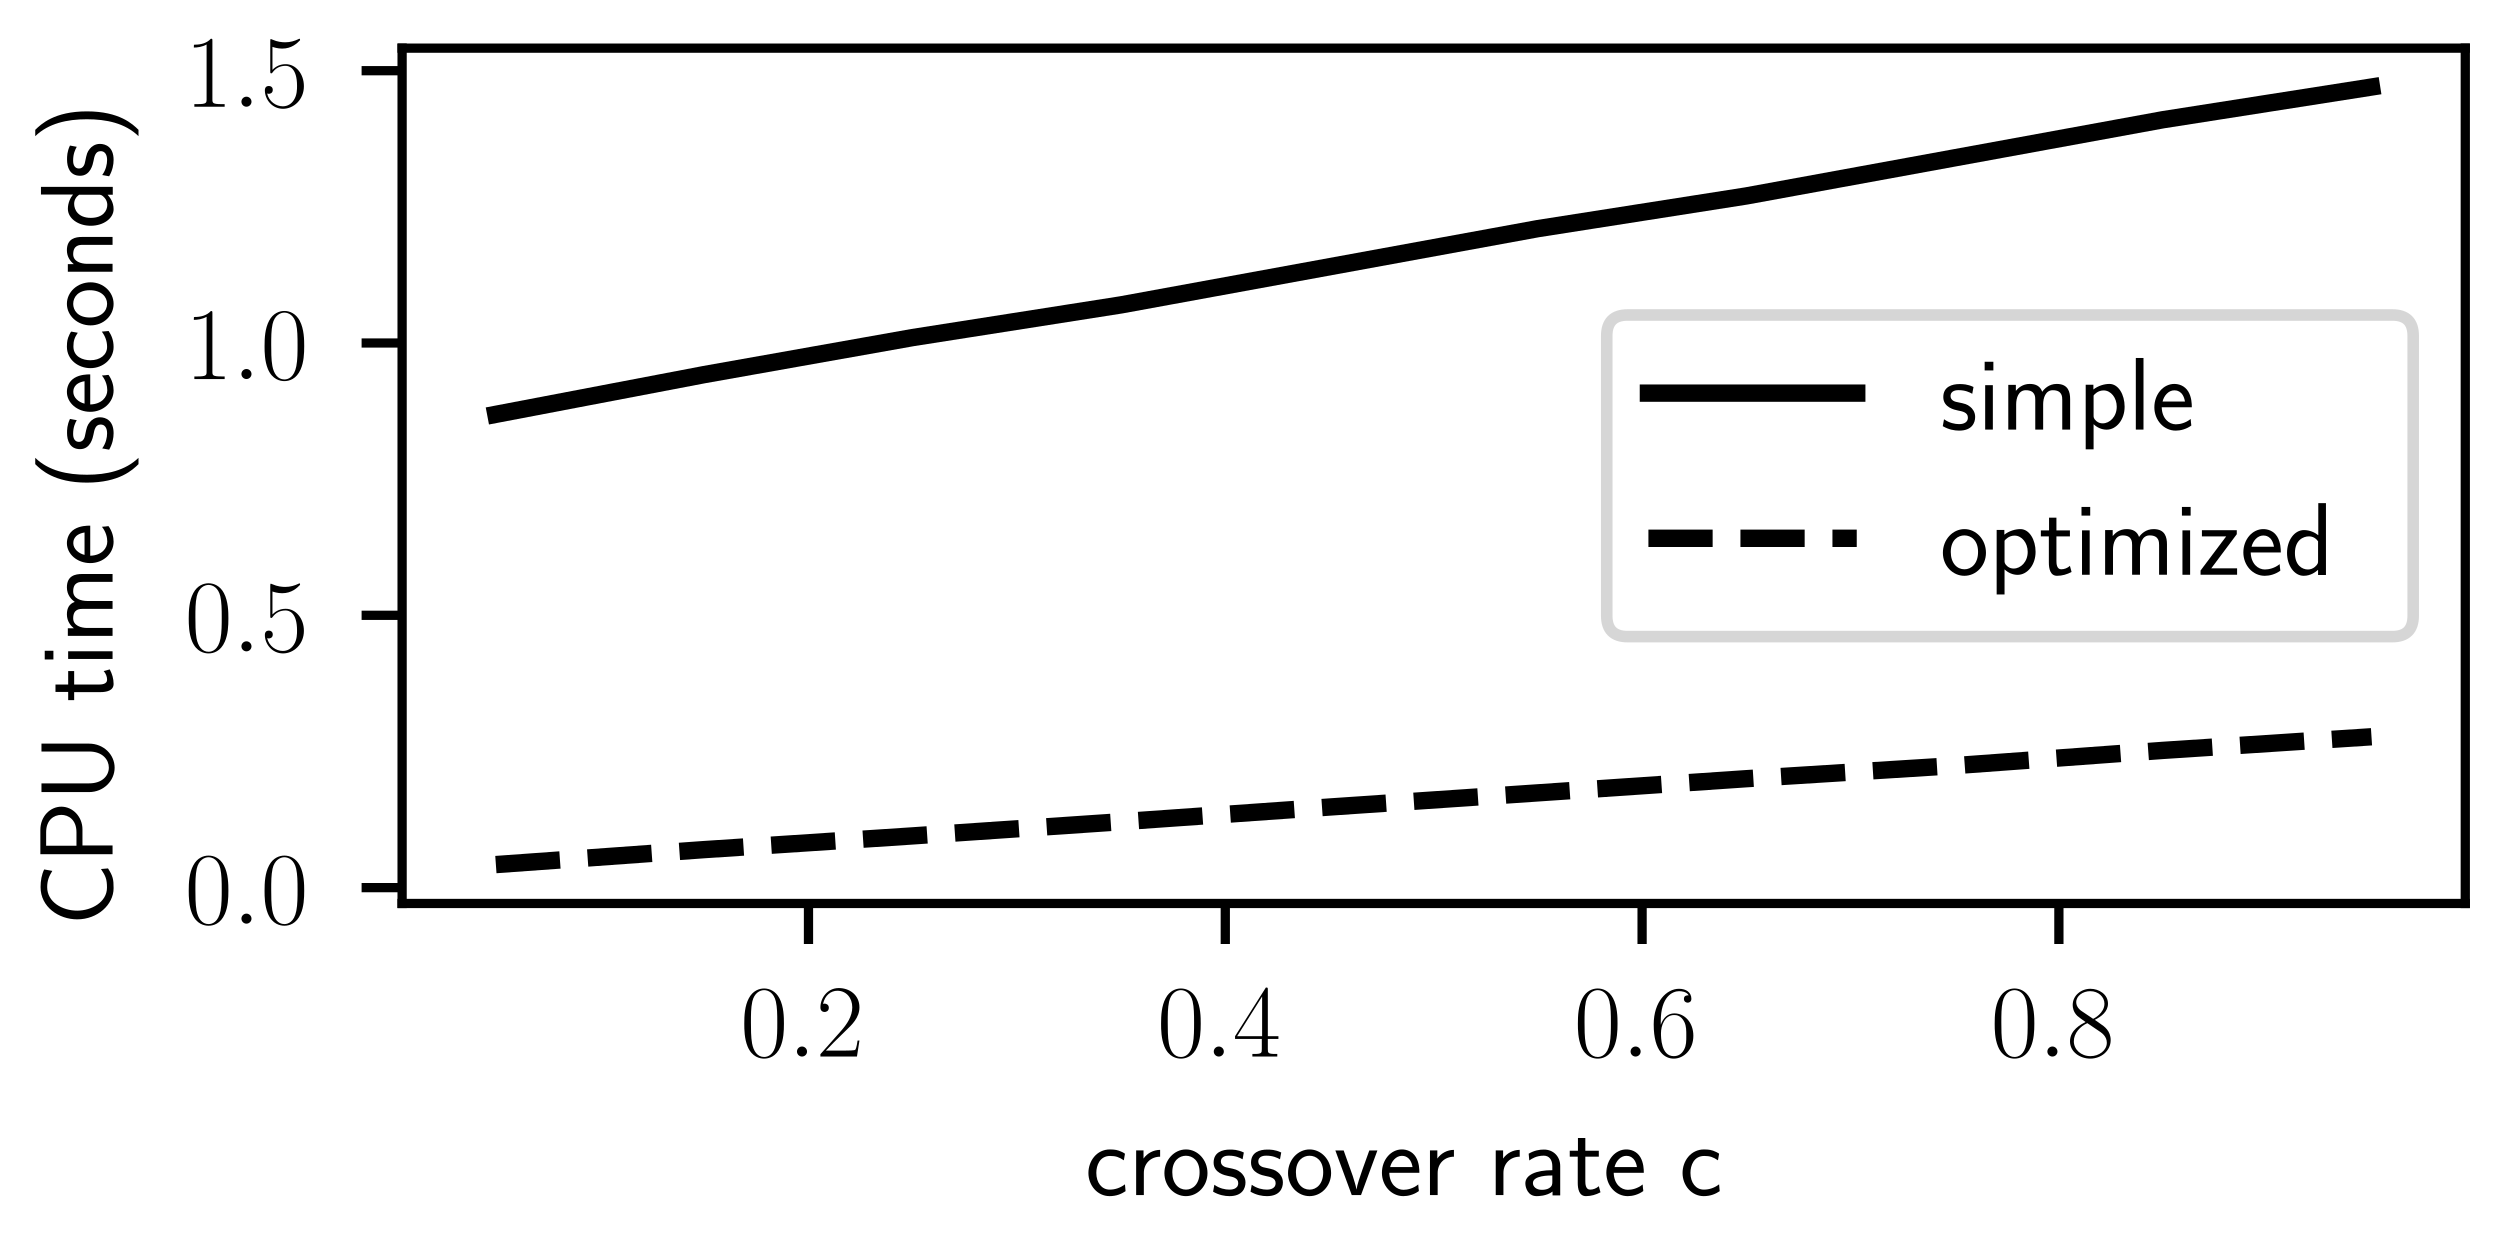
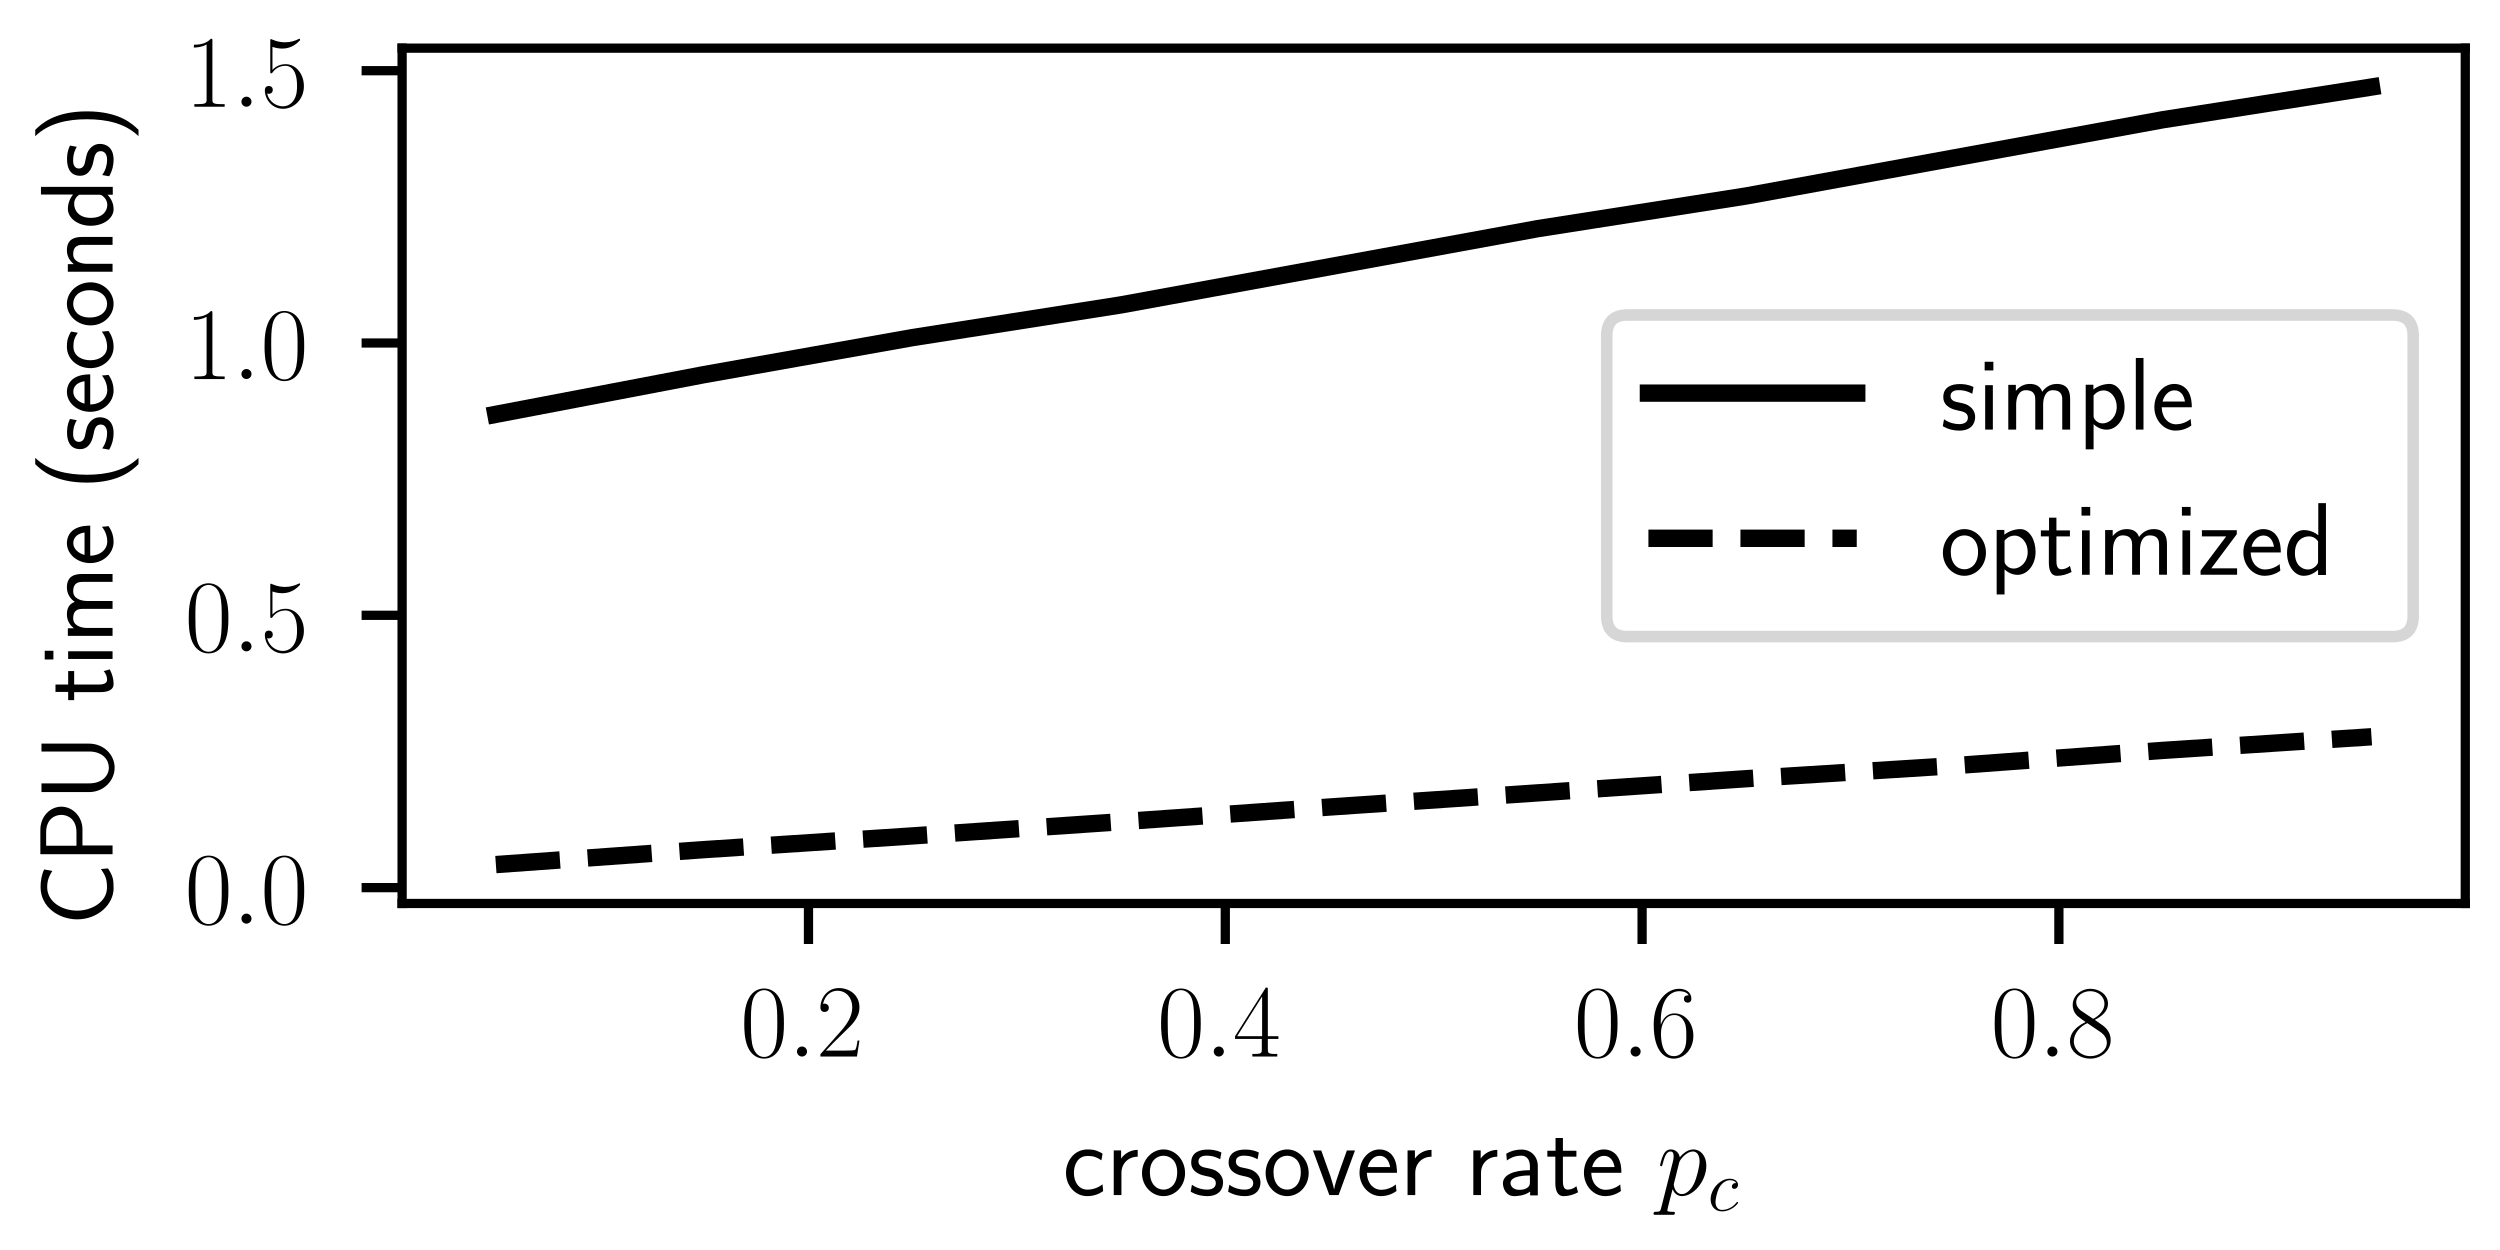
<svg xmlns="http://www.w3.org/2000/svg" xmlns:xlink="http://www.w3.org/1999/xlink" width="216pt" height="108pt" viewBox="0 0 216 108" version="1.1">
  <defs>
    <style type="text/css">*{stroke-linejoin: round; stroke-linecap: butt}</style>
  </defs>
  <g id="figure_1">
    <g id="patch_1">
      <path d="M 0 108  L 216 108  L 216 0  L 0 0  z " style="fill: #ffffff" />
    </g>
    <g id="axes_1">
      <g id="patch_2">
        <path d="M 34.742 78.06  L 213 78.06  L 213 4.16  L 34.742 4.16  z " style="fill: #ffffff" />
      </g>
      <g id="matplotlib.axis_1">
        <g id="xtick_1">
          <g id="line2d_1">
            <defs>
-               <path id="m4b9a0029b1" d="M 0 0  L 0 3.5  " style="stroke: #000000; stroke-width: 0.8" />
-             </defs>
-             <g>
-               <use xlink:href="#m4b9a0029b1" x="69.853" y="78.06" style="stroke: #000000; stroke-width: 0.8" />
+               <path id="md502dcf35a" d="M 0 0  L 0 3.5  " style="stroke: #000000; stroke-width: 0.8" />
+             </defs>
+             <g>
+               <use xlink:href="#md502dcf35a" x="69.853" y="78.06" style="stroke: #000000; stroke-width: 0.8" />
            </g>
          </g>
          <g id="text_1">
            <g transform="translate(63.96563 91.28619) scale(0.09 -0.09)">
              <defs>
                <path id="CMR17-30" d="M 2688 2025  C 2688 2416 2682 3080 2413 3591  C 2176 4039 1798 4198 1466 4198  C 1158 4198 768 4058 525 3597  C 269 3118 243 2524 243 2025  C 243 1661 250 1106 448 619  C 723 -39 1216 -128 1466 -128  C 1760 -128 2208 -7 2470 600  C 2662 1042 2688 1559 2688 2025  z M 1466 -26  C 1056 -26 813 325 723 812  C 653 1188 653 1738 653 2096  C 653 2588 653 2997 736 3387  C 858 3929 1216 4096 1466 4096  C 1728 4096 2067 3923 2189 3400  C 2272 3036 2278 2607 2278 2096  C 2278 1680 2278 1169 2202 792  C 2067 95 1690 -26 1466 -26  z " transform="scale(0.015625)" />
                <path id="CMMI12-3a" d="M 1178 307  C 1178 492 1024 619 870 619  C 685 619 557 466 557 313  C 557 128 710 0 864 0  C 1050 0 1178 153 1178 307  z " transform="scale(0.015625)" />
                <path id="CMR17-32" d="M 2669 989  L 2554 989  C 2490 536 2438 459 2413 420  C 2381 369 1920 369 1830 369  L 602 369  C 832 619 1280 1072 1824 1597  C 2214 1967 2669 2402 2669 3035  C 2669 3790 2067 4224 1395 4224  C 691 4224 262 3604 262 3030  C 262 2780 448 2748 525 2748  C 589 2748 781 2787 781 3010  C 781 3207 614 3264 525 3264  C 486 3264 448 3258 422 3245  C 544 3790 915 4058 1306 4058  C 1862 4058 2227 3617 2227 3035  C 2227 2479 1901 2000 1536 1584  L 262 146  L 262 0  L 2515 0  L 2669 989  z " transform="scale(0.015625)" />
              </defs>
              <use xlink:href="#CMR17-30" transform="scale(0.996264)" />
              <use xlink:href="#CMMI12-3a" transform="translate(45.69048 0) scale(0.996264)" />
              <use xlink:href="#CMR17-32" transform="translate(72.78765 0) scale(0.996264)" />
            </g>
          </g>
        </g>
        <g id="xtick_2">
          <g id="line2d_2">
            <g>
-               <use xlink:href="#m4b9a0029b1" x="105.865" y="78.06" style="stroke: #000000; stroke-width: 0.8" />
+               <use xlink:href="#md502dcf35a" x="105.865" y="78.06" style="stroke: #000000; stroke-width: 0.8" />
            </g>
          </g>
          <g id="text_2">
            <g transform="translate(99.97734 91.28619) scale(0.09 -0.09)">
              <defs>
                <path id="CMR17-34" d="M 2150 4122  C 2150 4256 2144 4256 2029 4256  L 128 1254  L 128 1088  L 1779 1088  L 1779 457  C 1779 224 1766 160 1318 160  L 1197 160  L 1197 0  C 1402 0 1747 0 1965 0  C 2182 0 2528 0 2733 0  L 2733 160  L 2611 160  C 2163 160 2150 224 2150 457  L 2150 1088  L 2803 1088  L 2803 1254  L 2150 1254  L 2150 4122  z M 1798 3703  L 1798 1254  L 256 1254  L 1798 3703  z " transform="scale(0.015625)" />
              </defs>
              <use xlink:href="#CMR17-30" transform="scale(0.996264)" />
              <use xlink:href="#CMMI12-3a" transform="translate(45.69048 0) scale(0.996264)" />
              <use xlink:href="#CMR17-34" transform="translate(72.78765 0) scale(0.996264)" />
            </g>
          </g>
        </g>
        <g id="xtick_3">
          <g id="line2d_3">
            <g>
-               <use xlink:href="#m4b9a0029b1" x="141.877" y="78.06" style="stroke: #000000; stroke-width: 0.8" />
+               <use xlink:href="#md502dcf35a" x="141.877" y="78.06" style="stroke: #000000; stroke-width: 0.8" />
            </g>
          </g>
          <g id="text_3">
            <g transform="translate(135.989 91.28619) scale(0.09 -0.09)">
              <defs>
                <path id="CMR17-36" d="M 678 2176  C 678 3690 1395 4032 1811 4032  C 1946 4032 2272 4009 2400 3776  C 2298 3776 2106 3776 2106 3553  C 2106 3381 2246 3323 2336 3323  C 2394 3323 2566 3348 2566 3560  C 2566 3954 2246 4179 1805 4179  C 1043 4179 243 3390 243 1984  C 243 253 966 -128 1478 -128  C 2099 -128 2688 427 2688 1283  C 2688 2081 2170 2662 1517 2662  C 1126 2662 838 2407 678 1960  L 678 2176  z M 1478 25  C 691 25 691 1200 691 1436  C 691 1896 909 2560 1504 2560  C 1613 2560 1926 2560 2138 2120  C 2253 1870 2253 1609 2253 1289  C 2253 944 2253 690 2118 434  C 1978 171 1773 25 1478 25  z " transform="scale(0.015625)" />
              </defs>
              <use xlink:href="#CMR17-30" transform="scale(0.996264)" />
              <use xlink:href="#CMMI12-3a" transform="translate(45.69048 0) scale(0.996264)" />
              <use xlink:href="#CMR17-36" transform="translate(72.78765 0) scale(0.996264)" />
            </g>
          </g>
        </g>
        <g id="xtick_4">
          <g id="line2d_4">
            <g>
-               <use xlink:href="#m4b9a0029b1" x="177.888" y="78.06" style="stroke: #000000; stroke-width: 0.8" />
+               <use xlink:href="#md502dcf35a" x="177.888" y="78.06" style="stroke: #000000; stroke-width: 0.8" />
            </g>
          </g>
          <g id="text_4">
            <g transform="translate(172.0007 91.28619) scale(0.09 -0.09)">
              <defs>
                <path id="CMR17-38" d="M 1741 2264  C 2144 2467 2554 2773 2554 3263  C 2554 3841 1990 4179 1472 4179  C 890 4179 378 3759 378 3180  C 378 3021 416 2747 666 2505  C 730 2442 998 2251 1171 2130  C 883 1983 211 1634 211 934  C 211 279 838 -128 1459 -128  C 2144 -128 2720 362 2720 1010  C 2720 1590 2330 1857 2074 2029  L 1741 2264  z M 902 2822  C 851 2854 595 3051 595 3351  C 595 3739 998 4032 1459 4032  C 1965 4032 2336 3676 2336 3262  C 2336 2669 1670 2331 1638 2331  C 1632 2331 1626 2331 1574 2370  L 902 2822  z M 2080 1519  C 2176 1449 2483 1240 2483 851  C 2483 381 2010 25 1472 25  C 890 25 448 438 448 940  C 448 1443 838 1862 1280 2060  L 2080 1519  z " transform="scale(0.015625)" />
              </defs>
              <use xlink:href="#CMR17-30" transform="scale(0.996264)" />
              <use xlink:href="#CMMI12-3a" transform="translate(45.69048 0) scale(0.996264)" />
              <use xlink:href="#CMR17-38" transform="translate(72.78765 0) scale(0.996264)" />
            </g>
          </g>
        </g>
        <g id="text_5">
-           <g transform="translate(93.7437 103.2563) scale(0.09 -0.09)">
+           <g transform="translate(91.80738 103.2563) scale(0.09 -0.09)">
            <defs>
              <path id="CMSS17-63" d="M 2464 2541  C 2464 2585 2170 2714 2093 2739  C 1882 2816 1613 2816 1542 2816  C 710 2816 211 2093 211 1363  C 211 595 768 -64 1517 -64  C 1946 -64 2253 76 2502 242  L 2464 664  C 2189 453 1869 337 1523 337  C 1024 337 698 774 698 1369  C 698 1831 909 2414 1549 2414  C 1901 2414 2099 2343 2394 2145  L 2464 2541  z " transform="scale(0.015625)" />
              <path id="CMSS17-72" d="M 954 1363  C 954 1965 1395 2368 1958 2368  L 1958 2789  C 1549 2789 1165 2585 934 2253  L 934 2758  L 480 2758  L 480 0  L 954 0  L 954 1363  z " transform="scale(0.015625)" />
              <path id="CMSS17-6f" d="M 2829 1356  C 2829 2176 2221 2816 1504 2816  C 768 2816 173 2157 173 1356  C 173 544 787 -64 1498 -64  C 2227 -64 2829 563 2829 1356  z M 1504 337  C 1050 337 659 709 659 1408  C 659 2151 1114 2427 1498 2427  C 1914 2427 2342 2126 2342 1408  C 2342 683 1926 337 1504 337  z " transform="scale(0.015625)" />
              <path id="CMSS17-73" d="M 2061 2627  C 1683 2807 1389 2807 1197 2807  C 742 2807 198 2648 198 2003  C 198 1359 902 1218 1094 1179  C 1389 1122 1715 1058 1715 740  C 1715 337 1254 337 1171 337  C 915 337 563 407 243 638  L 166 210  C 531 0 883 -64 1178 -64  C 1965 -64 2163 416 2163 781  C 2163 1094 1984 1305 1862 1401  C 1651 1568 1574 1587 1050 1696  C 960 1709 646 1779 646 2066  C 646 2432 1050 2432 1139 2432  C 1555 2432 1811 2303 1984 2208  L 2061 2627  z " transform="scale(0.015625)" />
              <path id="CMSS17-76" d="M 2675 2752  L 2176 2752  L 1747 1556  C 1613 1165 1421 627 1389 352  L 1382 352  C 1370 468 1318 634 1286 749  C 1248 890 1197 1056 1158 1172  L 595 2752  L 83 2752  L 1094 0  L 1664 0  L 2675 2752  z " transform="scale(0.015625)" />
              <path id="CMSS17-65" d="M 2502 1377  C 2502 1590 2490 2003 2285 2345  C 2061 2713 1696 2816 1421 2816  C 755 2816 192 2188 192 1375  C 192 582 774 -64 1510 -64  C 1798 -64 2150 19 2470 248  C 2470 274 2458 414 2451 420  C 2451 433 2432 630 2432 656  C 2125 407 1773 325 1517 325  C 1107 325 666 667 646 1377  L 2502 1377  z M 698 1728  C 781 2084 1062 2421 1421 2421  C 1517 2421 1965 2421 2080 1728  L 698 1728  z " transform="scale(0.015625)" />
              <path id="CMSS17-61" d="M 2406 1791  C 2406 2392 1978 2808 1402 2808  C 1120 2808 813 2757 461 2553  L 499 2135  C 659 2248 934 2432 1395 2432  C 1722 2432 1920 2180 1920 1782  L 1920 1536  C 896 1536 256 1238 256 726  C 256 461 416 -64 947 -64  C 1043 -64 1562 -64 1933 217  L 1933 -19  L 2406 -19  L 2406 1791  z M 1920 816  C 1920 701 1920 548 1728 434  C 1562 325 1350 325 1261 325  C 941 325 723 511 723 744  C 723 1211 1722 1211 1920 1211  L 1920 816  z " transform="scale(0.015625)" />
              <path id="CMSS17-74" d="M 1069 2368  L 1901 2368  L 1901 2737  L 1069 2737  L 1069 3520  L 614 3520  L 614 2737  L 109 2737  L 109 2368  L 602 2368  L 602 749  C 602 384 685 -64 1107 -64  C 1427 -64 1722 25 2003 172  L 1901 548  C 1747 414 1562 337 1363 337  C 1082 337 1069 696 1069 856  L 1069 2368  z " transform="scale(0.015625)" />
+               <path id="CMMI12-70" d="M 275 -789  C 230 -980 205 -1031 -58 -1031  C -134 -1031 -198 -1031 -198 -1152  C -198 -1165 -192 -1216 -122 -1216  C -38 -1216 51 -1216 134 -1216  L 410 -1216  C 544 -1216 870 -1216 1005 -1216  C 1043 -1216 1120 -1216 1120 -1101  C 1120 -1031 1075 -1031 966 -1031  C 672 -1031 653 -987 653 -937  C 653 -861 941 219 979 364  C 1050 185 1222 -64 1555 -64  C 2278 -64 3059 875 3059 1814  C 3059 2401 2726 2816 2246 2816  C 1837 2816 1491 2420 1421 2331  C 1370 2650 1120 2816 864 2816  C 678 2816 531 2727 410 2484  C 294 2254 205 1865 205 1839  C 205 1814 230 1782 275 1782  C 326 1782 333 1788 371 1935  C 467 2312 589 2689 845 2689  C 992 2689 1043 2587 1043 2397  C 1043 2245 1024 2181 998 2067  L 275 -789  z M 1382 1993  C 1427 2171 1606 2357 1709 2446  C 1779 2510 1990 2689 2234 2689  C 2515 2689 2643 2408 2643 2076  C 2643 1769 2464 1047 2304 715  C 2144 370 1850 64 1555 64  C 1120 64 1050 613 1050 639  C 1050 658 1062 709 1069 741  L 1382 1993  z " transform="scale(0.015625)" />
+               <path id="CMMI12-63" d="M 2502 2431  C 2381 2431 2323 2431 2234 2355  C 2195 2323 2125 2227 2125 2125  C 2125 1997 2221 1920 2342 1920  C 2496 1920 2669 2044 2669 2292  C 2669 2588 2374 2816 1933 2816  C 1094 2816 256 1903 256 996  C 256 441 602 -64 1254 -64  C 2125 -64 2675 622 2675 706  C 2675 744 2637 776 2611 776  C 2592 776 2586 770 2528 713  C 2118 162 1510 64 1267 64  C 826 64 685 446 685 764  C 685 988 794 1605 1024 2039  C 1190 2338 1536 2682 1939 2682  C 2022 2682 2374 2682 2502 2431  z " transform="scale(0.015625)" />
            </defs>
            <use xlink:href="#CMSS17-63" transform="scale(0.996264)" />
            <use xlink:href="#CMSS17-72" transform="translate(41.63882 0) scale(0.996264)" />
            <use xlink:href="#CMSS17-6f" transform="translate(73.5486 0) scale(0.996264)" />
            <use xlink:href="#CMSS17-73" transform="translate(120.3922 0) scale(0.996264)" />
            <use xlink:href="#CMSS17-73" transform="translate(156.3058 0) scale(0.996264)" />
            <use xlink:href="#CMSS17-6f" transform="translate(192.2193 0) scale(0.996264)" />
            <use xlink:href="#CMSS17-76" transform="translate(239.0629 0) scale(0.996264)" />
            <use xlink:href="#CMSS17-65" transform="translate(282.0631 0) scale(0.996264)" />
            <use xlink:href="#CMSS17-72" transform="translate(323.7019 0) scale(0.996264)" />
            <use xlink:href="#CMSS17-72" transform="translate(386.8408 0) scale(0.996264)" />
            <use xlink:href="#CMSS17-61" transform="translate(418.7505 0) scale(0.996264)" />
            <use xlink:href="#CMSS17-74" transform="translate(463.6725 0) scale(0.996264)" />
            <use xlink:href="#CMSS17-65" transform="translate(497.504 0) scale(0.996264)" />
-             <use xlink:href="#CMSS17-63" transform="translate(570.372 0) scale(0.996264)" />
+             <use xlink:href="#CMMI12-70" transform="translate(570.372 0) scale(0.996264)" />
+             <use xlink:href="#CMMI12-63" transform="translate(619.3315 -14.94392) scale(0.697382)" />
          </g>
        </g>
      </g>
      <g id="matplotlib.axis_2">
        <g id="ytick_1">
          <g id="line2d_5">
            <defs>
-               <path id="m3323dfbf03" d="M 0 0  L -3.5 0  " style="stroke: #000000; stroke-width: 0.8" />
-             </defs>
-             <g>
-               <use xlink:href="#m3323dfbf03" x="34.742" y="76.691" style="stroke: #000000; stroke-width: 0.8" />
+               <path id="mef6eca495f" d="M 0 0  L -3.5 0  " style="stroke: #000000; stroke-width: 0.8" />
+             </defs>
+             <g>
+               <use xlink:href="#mef6eca495f" x="34.742" y="76.691" style="stroke: #000000; stroke-width: 0.8" />
            </g>
          </g>
          <g id="text_6">
            <g transform="translate(15.96662 79.80424) scale(0.09 -0.09)">
              <use xlink:href="#CMR17-30" transform="scale(0.996264)" />
              <use xlink:href="#CMMI12-3a" transform="translate(45.69048 0) scale(0.996264)" />
              <use xlink:href="#CMR17-30" transform="translate(72.78765 0) scale(0.996264)" />
            </g>
          </g>
        </g>
        <g id="ytick_2">
          <g id="line2d_6">
            <g>
-               <use xlink:href="#m3323dfbf03" x="34.742" y="53.163" style="stroke: #000000; stroke-width: 0.8" />
+               <use xlink:href="#mef6eca495f" x="34.742" y="53.163" style="stroke: #000000; stroke-width: 0.8" />
            </g>
          </g>
          <g id="text_7">
            <g transform="translate(15.96662 56.27637) scale(0.09 -0.09)">
              <defs>
                <path id="CMR17-35" d="M 730 3692  C 794 3666 1056 3584 1325 3584  C 1920 3584 2246 3911 2432 4100  C 2432 4157 2432 4192 2394 4192  C 2387 4192 2374 4192 2323 4163  C 2099 4058 1837 3973 1517 3973  C 1325 3973 1037 3999 723 4139  C 653 4171 640 4171 634 4171  C 602 4171 595 4164 595 4037  L 595 2203  C 595 2089 595 2057 659 2057  C 691 2057 704 2070 736 2114  C 941 2401 1222 2522 1542 2522  C 1766 2522 2246 2382 2246 1289  C 2246 1085 2246 715 2054 421  C 1894 159 1645 25 1370 25  C 947 25 518 320 403 814  C 429 807 480 795 506 795  C 589 795 749 840 749 1038  C 749 1210 627 1280 506 1280  C 358 1280 262 1190 262 1011  C 262 454 704 -128 1382 -128  C 2042 -128 2669 440 2669 1264  C 2669 2030 2170 2624 1549 2624  C 1222 2624 947 2503 730 2274  L 730 3692  z " transform="scale(0.015625)" />
              </defs>
              <use xlink:href="#CMR17-30" transform="scale(0.996264)" />
              <use xlink:href="#CMMI12-3a" transform="translate(45.69048 0) scale(0.996264)" />
              <use xlink:href="#CMR17-35" transform="translate(72.78765 0) scale(0.996264)" />
            </g>
          </g>
        </g>
        <g id="ytick_3">
          <g id="line2d_7">
            <g>
-               <use xlink:href="#m3323dfbf03" x="34.742" y="29.635" style="stroke: #000000; stroke-width: 0.8" />
+               <use xlink:href="#mef6eca495f" x="34.742" y="29.635" style="stroke: #000000; stroke-width: 0.8" />
            </g>
          </g>
          <g id="text_8">
            <g transform="translate(15.96662 32.7485) scale(0.09 -0.09)">
              <defs>
                <path id="CMR17-31" d="M 1702 4058  C 1702 4192 1696 4192 1606 4192  C 1357 3916 979 3827 621 3827  C 602 3827 570 3827 563 3808  C 557 3795 557 3782 557 3648  C 755 3648 1088 3686 1344 3839  L 1344 461  C 1344 236 1331 160 781 160  L 589 160  L 589 0  C 896 0 1216 0 1523 0  C 1830 0 2150 0 2458 0  L 2458 160  L 2266 160  C 1715 160 1702 230 1702 458  L 1702 4058  z " transform="scale(0.015625)" />
              </defs>
              <use xlink:href="#CMR17-31" transform="scale(0.996264)" />
              <use xlink:href="#CMMI12-3a" transform="translate(45.69048 0) scale(0.996264)" />
              <use xlink:href="#CMR17-30" transform="translate(72.78765 0) scale(0.996264)" />
            </g>
          </g>
        </g>
        <g id="ytick_4">
          <g id="line2d_8">
            <g>
-               <use xlink:href="#m3323dfbf03" x="34.742" y="6.107" style="stroke: #000000; stroke-width: 0.8" />
+               <use xlink:href="#mef6eca495f" x="34.742" y="6.107" style="stroke: #000000; stroke-width: 0.8" />
            </g>
          </g>
          <g id="text_9">
            <g transform="translate(15.96662 9.220625) scale(0.09 -0.09)">
              <use xlink:href="#CMR17-31" transform="scale(0.996264)" />
              <use xlink:href="#CMMI12-3a" transform="translate(45.69048 0) scale(0.996264)" />
              <use xlink:href="#CMR17-35" transform="translate(72.78765 0) scale(0.996264)" />
            </g>
          </g>
        </g>
        <g id="text_10">
          <g transform="translate(9.725022 79.98862) rotate(-90) scale(0.09 -0.09)">
            <defs>
              <path id="CMSS17-43" d="M 3501 714  C 3072 427 2874 344 2355 344  C 1459 344 934 1303 934 2179  C 934 3112 1472 4032 2381 4032  C 2790 4032 3059 3918 3386 3715  L 3475 4217  C 3168 4370 2778 4440 2387 4440  C 1158 4440 397 3316 397 2179  C 397 927 1299 -64 2323 -64  C 2874 -64 3066 -19 3539 280  L 3501 714  z " transform="scale(0.015625)" />
              <path id="CMSS17-50" d="M 2106 1856  C 2874 1856 3501 2453 3501 3158  C 3501 3850 2899 4453 2067 4453  L 570 4453  L 570 0  L 1107 0  L 1107 1856  L 2106 1856  z M 1926 4096  C 2669 4096 2995 3627 2995 3157  C 2995 2720 2694 2226 1926 2226  L 1094 2226  L 1094 4096  L 1926 4096  z " transform="scale(0.015625)" />
              <path id="CMSS17-55" d="M 3552 4384  L 3066 4384  L 3066 1449  C 3066 604 2547 229 2074 229  C 1587 229 1101 623 1101 1443  L 1101 4384  L 563 4384  L 563 1454  C 563 539 1274 -128 2067 -128  C 2861 -128 3552 539 3552 1454  L 3552 4384  z " transform="scale(0.015625)" />
              <path id="CMSS17-69" d="M 979 4183  L 442 4183  L 442 3648  L 979 3648  L 979 4183  z M 947 2739  L 474 2739  L 474 0  L 947 0  L 947 2739  z " transform="scale(0.015625)" />
              <path id="CMSS17-6d" d="M 4288 1877  C 4288 2308 4179 2816 3462 2816  C 2982 2816 2694 2516 2566 2331  C 2451 2670 2182 2816 1798 2816  C 1363 2816 1088 2568 941 2389  L 941 2758  L 474 2758  L 474 0  L 960 0  L 960 1559  C 960 1939 1101 2428 1555 2428  C 2138 2428 2138 2016 2138 1829  L 2138 0  L 2624 0  L 2624 1559  C 2624 1939 2765 2428 3219 2428  C 3802 2428 3802 2016 3802 1829  L 3802 0  L 4288 0  L 4288 1877  z " transform="scale(0.015625)" />
              <path id="CMSS17-28" d="M 1613 4768  C 1267 4417 474 3601 474 1588  C 474 -433 1267 -1243 1613 -1600  L 2003 -1600  C 1216 -784 960 357 960 1581  C 960 2798 1203 3946 2003 4768  L 1613 4768  z " transform="scale(0.015625)" />
              <path id="CMSS17-6e" d="M 2618 1877  C 2618 2283 2522 2816 1798 2816  C 1389 2816 1120 2606 941 2389  L 941 2758  L 474 2758  L 474 0  L 960 0  L 960 1559  C 960 1964 1114 2428 1549 2428  C 2112 2428 2131 2048 2131 1829  L 2131 0  L 2618 0  L 2618 1877  z " transform="scale(0.015625)" />
              <path id="CMSS17-64" d="M 2611 4416  L 2138 4416  L 2138 2438  C 1939 2603 1613 2756 1254 2756  C 672 2756 211 2131 211 1347  C 211 562 666 -64 1235 -64  C 1677 -64 1971 172 2125 306  L 2125 -13  L 2611 -13  L 2611 4416  z M 2125 836  C 2125 747 2125 653 1926 482  C 1798 375 1645 325 1498 325  C 1152 325 698 576 698 1340  C 698 2134 1210 2368 1562 2368  C 1798 2368 1990 2254 2125 2065  L 2125 836  z " transform="scale(0.015625)" />
              <path id="CMSS17-29" d="M 723 -1600  C 1069 -1249 1862 -433 1862 1581  C 1862 3601 1069 4411 723 4768  L 333 4768  C 1120 3952 1376 2811 1376 1588  C 1376 370 1133 -778 333 -1600  L 723 -1600  z " transform="scale(0.015625)" />
            </defs>
            <use xlink:href="#CMSS17-43" transform="scale(0.996264)" />
            <use xlink:href="#CMSS17-50" transform="translate(59.85577 0) scale(0.996264)" />
            <use xlink:href="#CMSS17-55" transform="translate(119.5914 0) scale(0.996264)" />
            <use xlink:href="#CMSS17-74" transform="translate(214.9602 0) scale(0.996264)" />
            <use xlink:href="#CMSS17-69" transform="translate(248.7918 0) scale(0.996264)" />
            <use xlink:href="#CMSS17-6d" transform="translate(270.9725 0) scale(0.996264)" />
            <use xlink:href="#CMSS17-65" transform="translate(345.2018 0) scale(0.996264)" />
            <use xlink:href="#CMSS17-28" transform="translate(418.0697 0) scale(0.996264)" />
            <use xlink:href="#CMSS17-73" transform="translate(454.5036 0) scale(0.996264)" />
            <use xlink:href="#CMSS17-65" transform="translate(490.4171 0) scale(0.996264)" />
            <use xlink:href="#CMSS17-63" transform="translate(532.056 0) scale(0.996264)" />
            <use xlink:href="#CMSS17-6f" transform="translate(573.6948 0) scale(0.996264)" />
            <use xlink:href="#CMSS17-6e" transform="translate(620.5384 0) scale(0.996264)" />
            <use xlink:href="#CMSS17-64" transform="translate(668.7434 0) scale(0.996264)" />
            <use xlink:href="#CMSS17-73" transform="translate(716.9483 0) scale(0.996264)" />
            <use xlink:href="#CMSS17-29" transform="translate(752.8618 0) scale(0.996264)" />
          </g>
        </g>
      </g>
      <g id="line2d_9">
-         <path d="M 42.844 35.799  L 60.85 32.364  L 78.856 29.165  L 96.862 26.341  L 114.868 23.047  L 132.874 19.753  L 150.88 16.93  L 168.885 13.636  L 186.891 10.342  L 204.897 7.519  " clip-path="url(#pfe3ca9ff3d)" style="fill: none; stroke: #000000; stroke-width: 1.5; stroke-linecap: square" />
+         <path d="M 42.844 35.799  L 60.85 32.364  L 78.856 29.165  L 96.862 26.341  L 114.868 23.047  L 132.874 19.753  L 150.88 16.93  L 168.885 13.636  L 186.891 10.342  L 204.897 7.519  " clip-path="url(#p533ac7d7b5)" style="fill: none; stroke: #000000; stroke-width: 1.5; stroke-linecap: square" />
      </g>
      <g id="line2d_10">
-         <path d="M 42.844 74.7  L 60.85 73.406  L 78.856 72.221  L 96.862 70.997  L 114.868 69.727  L 132.874 68.503  L 150.88 67.28  L 168.885 66.15  L 186.891 64.833  L 204.897 63.656  " clip-path="url(#pfe3ca9ff3d)" style="fill: none; stroke-dasharray: 5.55,2.4; stroke-dashoffset: 0; stroke: #000000; stroke-width: 1.5" />
+         <path d="M 42.844 74.7  L 60.85 73.406  L 78.856 72.221  L 96.862 70.997  L 114.868 69.727  L 132.874 68.503  L 150.88 67.28  L 168.885 66.15  L 186.891 64.833  L 204.897 63.656  " clip-path="url(#p533ac7d7b5)" style="fill: none; stroke-dasharray: 5.55,2.4; stroke-dashoffset: 0; stroke: #000000; stroke-width: 1.5" />
      </g>
      <g id="patch_3">
        <path d="M 34.742 78.06  L 34.742 4.16  " style="fill: none; stroke: #000000; stroke-width: 0.8; stroke-linejoin: miter; stroke-linecap: square" />
      </g>
      <g id="patch_4">
        <path d="M 213 78.06  L 213 4.16  " style="fill: none; stroke: #000000; stroke-width: 0.8; stroke-linejoin: miter; stroke-linecap: square" />
      </g>
      <g id="patch_5">
        <path d="M 34.742 78.06  L 213 78.06  " style="fill: none; stroke: #000000; stroke-width: 0.8; stroke-linejoin: miter; stroke-linecap: square" />
      </g>
      <g id="patch_6">
        <path d="M 34.742 4.16  L 213 4.16  " style="fill: none; stroke: #000000; stroke-width: 0.8; stroke-linejoin: miter; stroke-linecap: square" />
      </g>
      <g id="legend_1">
        <g id="patch_7">
          <path d="M 140.623 55.003  L 206.7 55.003  Q 208.5 55.003 208.5 53.203  L 208.5 29.016  Q 208.5 27.216 206.7 27.216  L 140.623 27.216  Q 138.823 27.216 138.823 29.016  L 138.823 53.203  Q 138.823 55.003 140.623 55.003  z " style="fill: #ffffff; opacity: 0.8; stroke: #cccccc; stroke-linejoin: miter" />
        </g>
        <g id="line2d_11">
          <path d="M 142.423 33.966  L 151.423 33.966  L 160.423 33.966  " style="fill: none; stroke: #000000; stroke-width: 1.5; stroke-linecap: square" />
        </g>
        <g id="text_11">
          <g transform="translate(167.6232 37.11626) scale(0.09 -0.09)">
            <defs>
              <path id="CMSS17-70" d="M 966 333  C 1178 129 1466 -5 1773 -5  C 2368 -5 2880 603 2880 1412  C 2880 2159 2496 2816 1946 2816  C 1626 2816 1242 2702 954 2472  L 954 2765  L 480 2765  L 480 -1216  L 966 -1216  L 966 333  z M 966 2100  C 1018 2176 1235 2415 1587 2415  C 2035 2415 2394 1960 2394 1412  C 2394 787 1958 384 1530 384  C 1402 384 1267 415 1139 523  C 966 674 966 768 966 857  L 966 2100  z " transform="scale(0.015625)" />
              <path id="CMSS17-6c" d="M 947 4416  L 474 4416  L 474 0  L 947 0  L 947 4416  z " transform="scale(0.015625)" />
            </defs>
            <use xlink:href="#CMSS17-73" transform="scale(0.996264)" />
            <use xlink:href="#CMSS17-69" transform="translate(35.91354 0) scale(0.996264)" />
            <use xlink:href="#CMSS17-6d" transform="translate(58.09427 0) scale(0.996264)" />
            <use xlink:href="#CMSS17-70" transform="translate(132.3235 0) scale(0.996264)" />
            <use xlink:href="#CMSS17-6c" transform="translate(180.5285 0) scale(0.996264)" />
            <use xlink:href="#CMSS17-65" transform="translate(202.7092 0) scale(0.996264)" />
          </g>
        </g>
        <g id="line2d_12">
          <path d="M 142.423 46.51  L 151.423 46.51  L 160.423 46.51  " style="fill: none; stroke-dasharray: 5.55,2.4; stroke-dashoffset: 0; stroke: #000000; stroke-width: 1.5" />
        </g>
        <g id="text_12">
          <g transform="translate(167.6232 49.65972) scale(0.09 -0.09)">
            <defs>
              <path id="CMSS17-7a" d="M 2400 2502  L 2400 2750  L 250 2750  L 250 2368  L 1069 2368  C 1146 2368 1222 2368 1299 2368  L 1747 2368  L 166 261  L 166 0  L 2419 0  L 2419 395  L 1549 395  C 1472 395 1395 395 1318 395  L 826 395  L 2400 2502  z " transform="scale(0.015625)" />
            </defs>
            <use xlink:href="#CMSS17-6f" transform="scale(0.996264)" />
            <use xlink:href="#CMSS17-70" transform="translate(46.84362 0) scale(0.996264)" />
            <use xlink:href="#CMSS17-74" transform="translate(95.04857 0) scale(0.996264)" />
            <use xlink:href="#CMSS17-69" transform="translate(128.8801 0) scale(0.996264)" />
            <use xlink:href="#CMSS17-6d" transform="translate(151.0609 0) scale(0.996264)" />
            <use xlink:href="#CMSS17-69" transform="translate(225.2901 0) scale(0.996264)" />
            <use xlink:href="#CMSS17-7a" transform="translate(247.4708 0) scale(0.996264)" />
            <use xlink:href="#CMSS17-65" transform="translate(288.1487 0) scale(0.996264)" />
            <use xlink:href="#CMSS17-64" transform="translate(329.7875 0) scale(0.996264)" />
          </g>
        </g>
      </g>
    </g>
  </g>
  <defs>
-     <clipPath id="pfe3ca9ff3d">
+     <clipPath id="p533ac7d7b5">
      <rect x="34.742" y="4.16" width="178.258" height="73.9" />
    </clipPath>
  </defs>
</svg>
